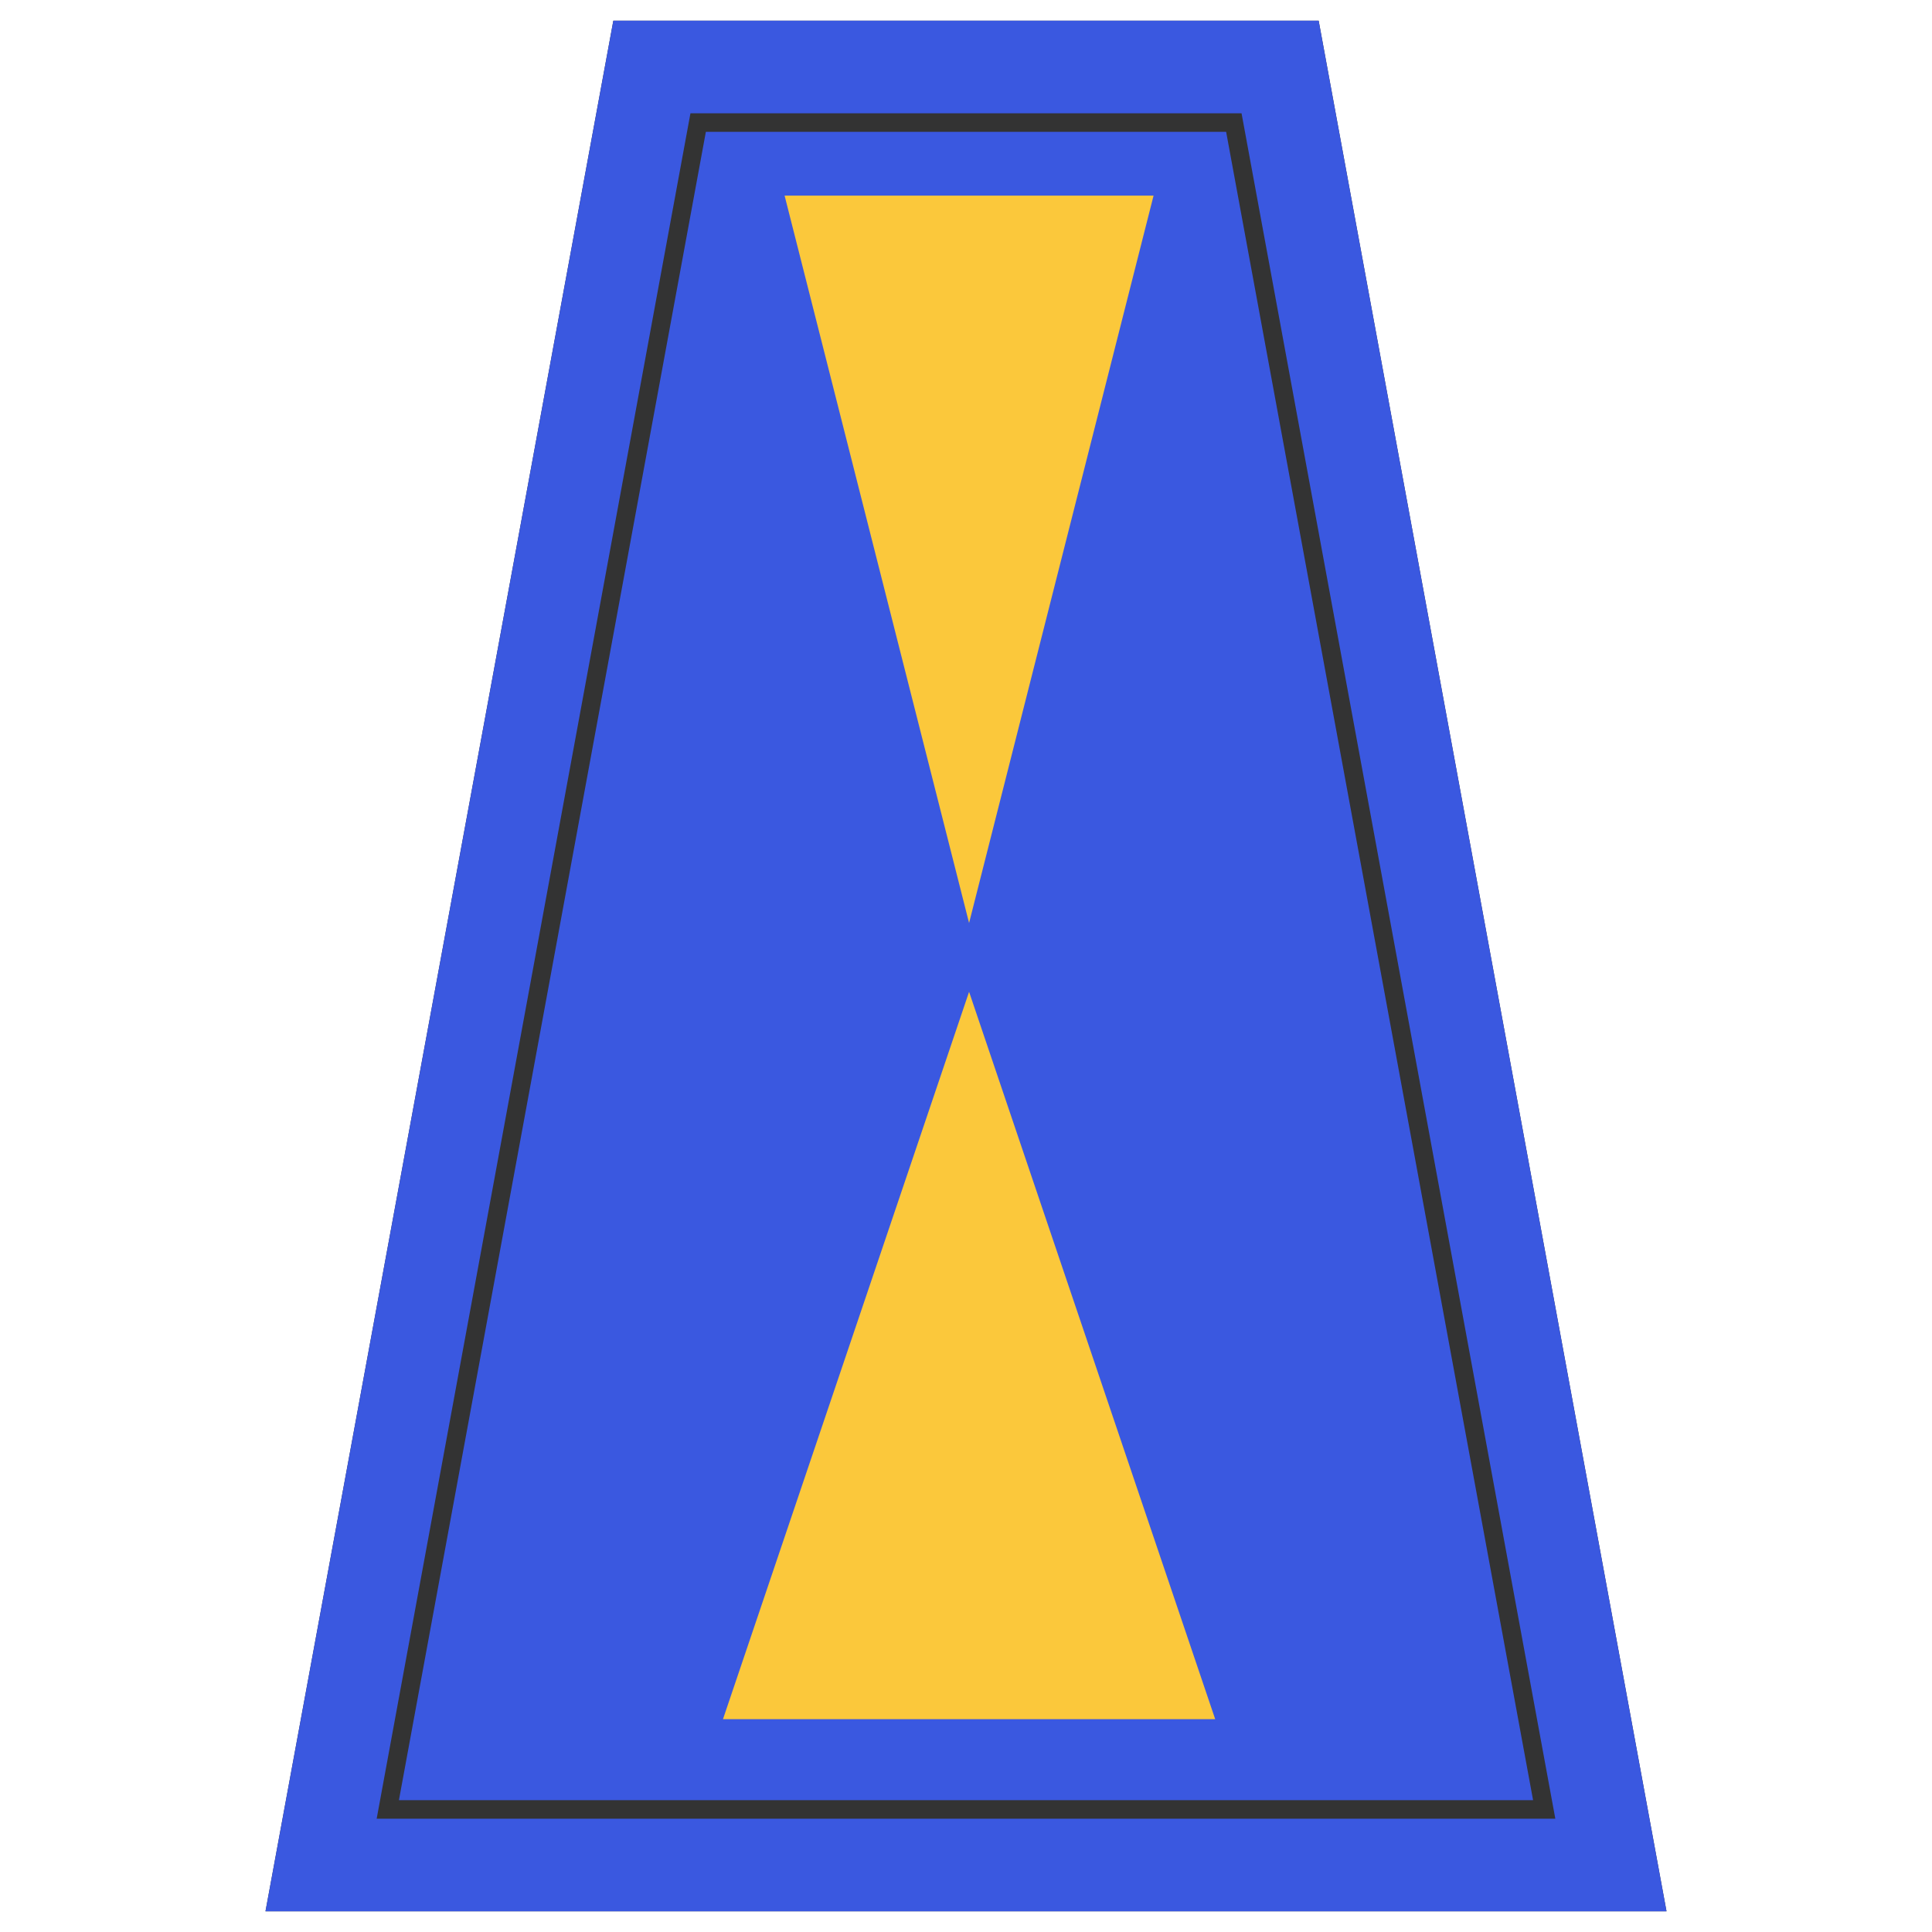
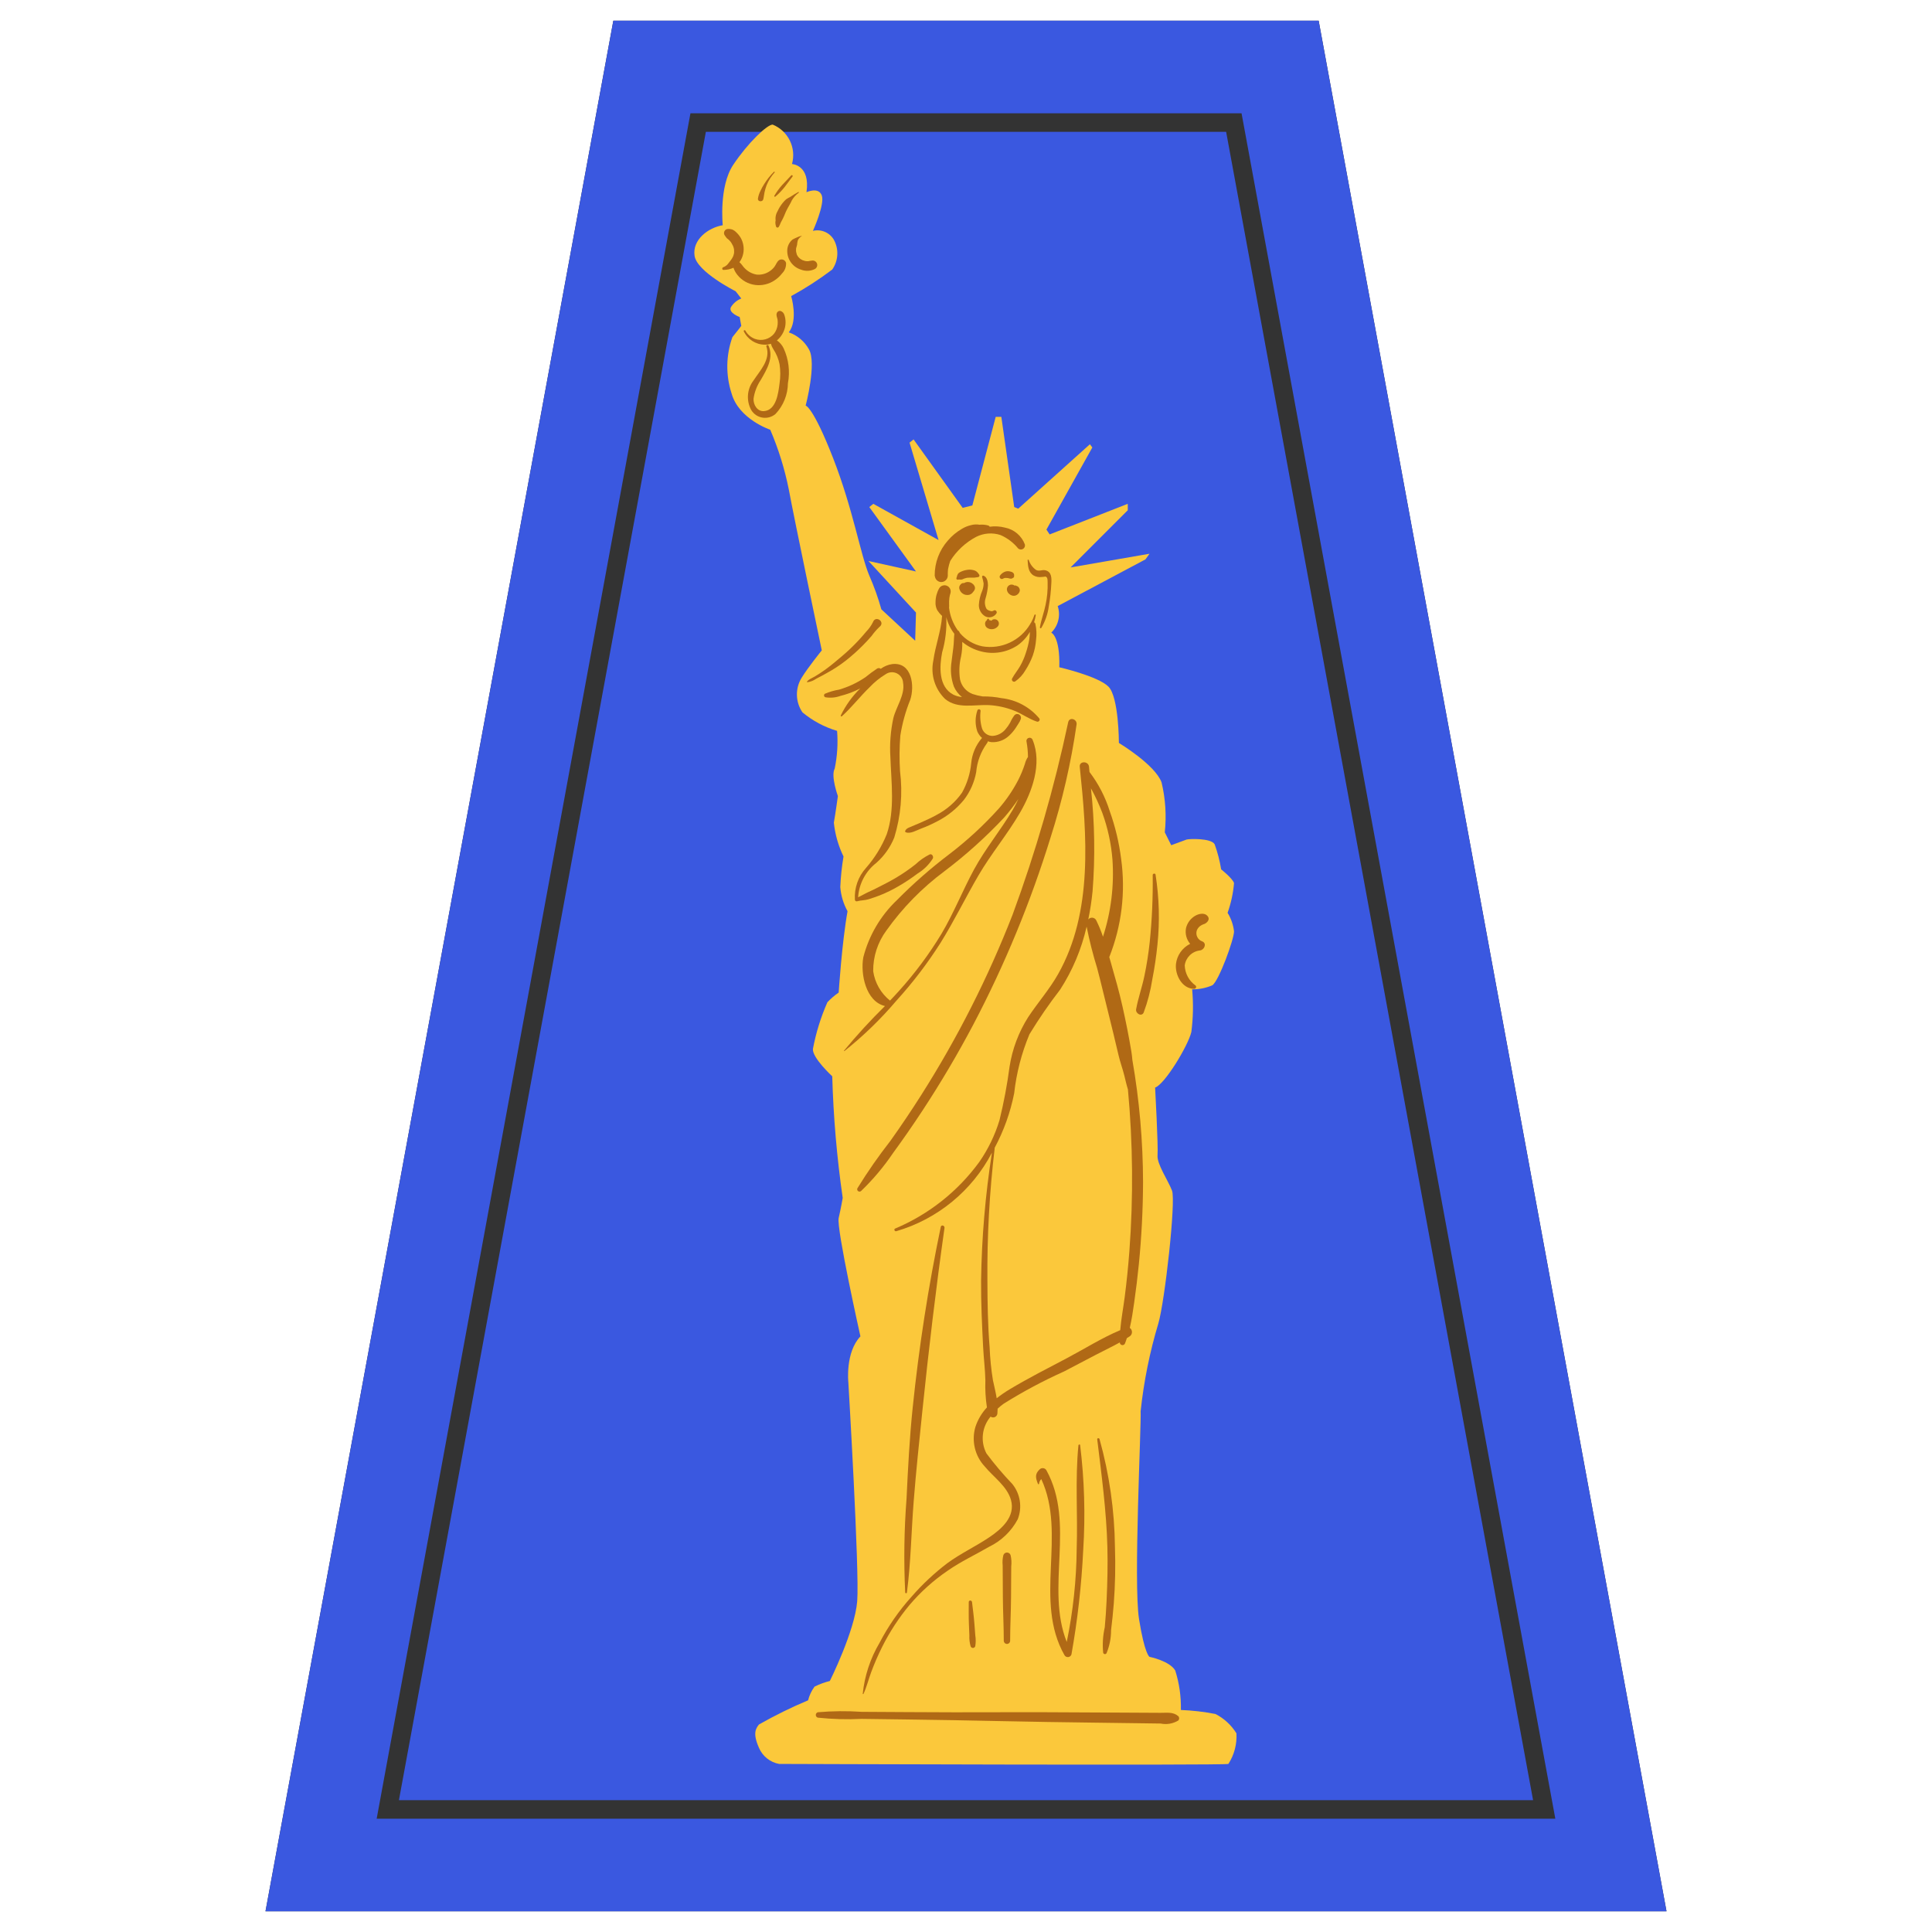
- <svg xmlns="http://www.w3.org/2000/svg" id="Layer_1" data-name="Layer 1" width="150" height="150" viewBox="0 0 150 150">
+ <svg xmlns="http://www.w3.org/2000/svg" width="150" height="150" viewBox="0 0 150 150">
  <defs>
    <style>
      .cls-1 {
        fill: #3a58e0;
      }

      .cls-2 {
        fill: #333;
      }

      .cls-3 {
        fill: #fbc83b;
      }
+ 
+       .cls-4 {
+         fill: #b06915;
+       }
    </style>
  </defs>
  <g id="Layer_7" data-name="Layer 7">
    <g>
-       <polygon class="cls-1" points="25.792 144.078 51.211 5.922 98.789 5.922 124.208 144.078 25.792 144.078" />
-       <path class="cls-2" d="M95.197,10.236l23.831,129.529H30.972L54.803,10.236H95.197m7.184-8.627H47.619L20.613,148.391H129.387Z" />
-       <path class="cls-1" d="M96.394,8.798l24.361,132.404H29.245L53.606,8.798H96.394m5.987-7.189H47.619L20.613,148.391H129.387Z" />
+       <g>
+         <polygon class="cls-1" points="25.792 144.078 51.211 5.922 98.789 5.922 124.208 144.078 25.792 144.078" />
+         <path class="cls-2" d="M95.197,10.236l23.831,129.529H30.972L54.803,10.236H95.197m7.184-8.627H47.619L20.613,148.391H129.387L102.381,1.609Z" />
+         <path class="cls-1" d="M96.394,8.798l24.361,132.404H29.245L53.606,8.798H96.394m5.987-7.189H47.619l-27.006,146.783H129.387L102.381,1.609Z" />
+       </g>
+       <path class="cls-3" d="M57.114,22.613s-3.001-1.5-3.188-2.751,1.063-2.188,2.188-2.376c0,0-.313-3.001.813-4.689S59.552,9.673,59.99,9.673a2.56,2.56,0,0,1,1.5,3.063s1.438.063,1.125,2.188c0,0,.938-.438,1.188.25s-.688,2.751-.688,2.751a1.477,1.477,0,0,1,1.625.688,2.193,2.193,0,0,1-.125,2.313,25.414,25.414,0,0,1-3.188,2.063s.563,1.875-.188,2.813a2.869,2.869,0,0,1,1.563,1.313c.625,1.063-.25,4.376-.25,4.376s.563.063,2.125,4.063,2.125,7.502,2.813,9.127a19.934,19.934,0,0,1,.938,2.626l2.626,2.438.063-2.188-3.688-4.001,3.688.813L67.492,39.367l.313-.25,5.064,2.813L70.617,34.366l.313-.25,3.813,5.314.75-.188,1.813-6.877h.438l1,7.002.313.125L84.62,34.491l.188.25-3.563,6.376.25.375L87.559,39.117v.5l-4.438,4.438,6.126-1.063-.313.438-6.814,3.626a2.006,2.006,0,0,1-.5,2.063s.688.25.625,2.688c0,0,3.001.688,3.813,1.5s.813,4.376.813,4.376,2.813,1.688,3.313,3.063a11.436,11.436,0,0,1,.25,3.876l.5,1s1-.375,1.188-.438,1.938-.125,2.188.375a10.942,10.942,0,0,1,.5,1.938s.875.688,1,1.063a9.196,9.196,0,0,1-.5,2.313,3.489,3.489,0,0,1,.5,1.438c0,.625-1.188,3.876-1.688,4.188a3.833,3.833,0,0,1-1.563.313,15.038,15.038,0,0,1-.063,3.313c-.25,1.063-2.063,4.063-2.813,4.313,0,0,.25,4.564.188,5.251s.813,1.938,1.125,2.751-.563,8.627-1.063,10.315a37.502,37.502,0,0,0-1.375,6.814c.063,1.063-.563,13.378-.125,16.129s.813,2.938.813,2.938,1.563.313,2,1.063a9.452,9.452,0,0,1,.438,3.063,17.723,17.723,0,0,1,2.688.313,4.159,4.159,0,0,1,1.625,1.5,3.954,3.954,0,0,1-.625,2.376c-.25.125-34.883,0-34.883,0A2.109,2.109,0,0,1,58.927,135.701c-.5-1.125-.25-1.5,0-1.813a35.272,35.272,0,0,1,3.813-1.875,3.072,3.072,0,0,1,.5-1.063,5.795,5.795,0,0,1,1.188-.438s1.938-3.876,2.125-6.189-.688-17.004-.688-17.004-.25-2.313.938-3.563c0,0-1.875-8.377-1.688-9.19s.313-1.563.313-1.563a82.046,82.046,0,0,1-.813-9.44s-1.563-1.438-1.5-2.125a16.545,16.545,0,0,1,1.125-3.626,5.566,5.566,0,0,1,.875-.75s.25-3.876.688-6.314a4.615,4.615,0,0,1-.563-1.875,19.228,19.228,0,0,1,.25-2.376,7.863,7.863,0,0,1-.75-2.626c.125-.688.313-2.063.313-2.063s-.563-1.563-.25-2.125a10.29,10.29,0,0,0,.188-2.938,7.559,7.559,0,0,1-2.688-1.438,2.464,2.464,0,0,1-.063-2.688c.5-.813,1.563-2.125,1.563-2.125s-2.125-10.127-2.563-12.503a23.553,23.553,0,0,0-1.438-4.626s-2.438-.813-3.001-2.813a6.76,6.76,0,0,1,.063-4.376c.313-.375.688-.875.688-.875l-.125-.688s-.875-.313-.688-.75a1.662,1.662,0,0,1,.813-.688Z" />
+       <g>
+         <path class="cls-4" d="M61.028,20.405a.362.362,0,0,0-.528-.215c-.19.127-.239.342-.371.52a1.486,1.486,0,0,1-.374.349,1.531,1.531,0,0,1-1.012.26,1.673,1.673,0,0,1-.887-.457c-.145-.128-.23-.289-.361-.424-.028-.029-.057-.055-.086-.08a1.69,1.69,0,0,0,.299-.684,1.79,1.79,0,0,0-.186-1.186,1.902,1.902,0,0,0-.363-.456.952.952,0,0,0-.321-.218,1.062,1.062,0,0,0-.316-.04.321.321,0,0,0-.224.541c-.025-.032.032.049.031.047a.898.898,0,0,0,.095.126c.039.039.087.067.129.102-.057-.047.038.037.039.038a1.524,1.524,0,0,1,.127.136c.007.01.022.029.028.038.019.028.037.056.054.084.037.063.071.128.104.193q.017.038 0-.005l.015.037c.014.038.027.075.038.114.009.032.017.064.024.096l.009.048a1.251,1.251,0,0,1,.006.207.461.461,0,0,1-.02.137,1.256,1.256,0,0,1-.063.204,1.452,1.452,0,0,1-.167.275c-.086.107-.163.221-.251.325a.851.851,0,0,1-.348.233c-.103.041-.099.208.028.206a1.864,1.864,0,0,0,.771-.168,1.701,1.701,0,0,0,.296.545,2.101,2.101,0,0,0,1.394.791,2.204,2.204,0,0,0,1.502-.358A2.413,2.413,0,0,0,60.718,21.23,1.055,1.055,0,0,0,61.028,20.405Z" />
+         <path class="cls-4" d="M63.423,20.441A.357.357,0,0,0,63.01,20.237l.007-.001-.009.001h-0l-.001 0c-.039.004-.079.009-.118.015-.038.008-.077.017-.115.026.088-.021.004-.001-.018-0q-.059.004-.118.001c-.02-.001-.146-.019-.049-.001-.029-.005-.058-.01-.087-.017a1.324,1.324,0,0,1-.176-.056c-.015-.008-.06-.028-.069-.033-.035-.019-.069-.039-.102-.061-.007-.005-.041-.031-.044-.033-.023-.019-.045-.038-.066-.059-.028-.028-.054-.057-.08-.086l-.008-.008-.007-.014c-.02-.034-.042-.066-.061-.101l-.02-.04c-.015-.071-.042-.139-.056-.212-.003-.016-.008-.103-.005-.024-.001-.039-.006-.078-.006-.118,0-.039.003-.078.006-.118a.072.072,0,0,0,0-.014l.005-.017c.018-.072.041-.142.06-.214a.219.219,0,0,0,.016-.095q.005-.051-.001-.006c.006-.05.014-.101.022-.15a1.531,1.531,0,0,1,.035-.151.729.729,0,0,1,.307-.325.008.008,0,0,0-.006-.014,1.176,1.176,0,0,0-.374.122,3.455,3.455,0,0,0-.34.164,1.113,1.113,0,0,0-.41.876,1.509,1.509,0,0,0,1.07,1.461,1.317,1.317,0,0,0,1.087-.055A.354.354,0,0,0,63.423,20.441Z" />
+         <path class="cls-4" d="M60.09,13.336a5.11,5.11,0,0,0-.752.943,4.037,4.037,0,0,0-.286.517,2.059,2.059,0,0,0-.207.628c-.026.239.351.278.412.056.05-.181.06-.371.101-.555a4.036,4.036,0,0,1,.164-.551,3.381,3.381,0,0,1,.62-.986A.037.037,0,0,0,60.09,13.336Z" />
+         <path class="cls-4" d="M61.431,13.617l-.708.752a5.159,5.159,0,0,0-.604.831c-.033.052.039.102.082.064a5.185,5.185,0,0,0,.718-.743q.309-.411.617-.822C61.583,13.637,61.483,13.562,61.431,13.617Z" />
+         <path class="cls-4" d="M61.981,14.908a6.973,6.973,0,0,0-.622.378,2.558,2.558,0,0,0-.33.192,2.218,2.218,0,0,0-.257.273,2.897,2.897,0,0,0-.403.65,1.111,1.111,0,0,0-.128.834l-.031-.116a1.018,1.018,0,0,0,.051.492.121.121,0,0,0,.188.024,1.319,1.319,0,0,0,.158-.331c.06-.113.12-.226.179-.341.121-.238.198-.49.329-.725.064-.116.123-.235.193-.348a3.317,3.317,0,0,0,.169-.332,1.954,1.954,0,0,1,.543-.602C62.046,14.932,62.01,14.894,61.981,14.908Z" />
+         <path class="cls-4" d="M60.845,27.051a1.548,1.548,0,0,0-.526-.623,1.862,1.862,0,0,0,.63-1.018,1.767,1.767,0,0,0,.019-.678,1.47,1.47,0,0,0-.066-.267.45.45,0,0,0-.291-.318.251.251,0,0,0-.304.172c-.058.173.029.32.062.489a1.756,1.756,0,0,1,.007.384,1.385,1.385,0,0,1-.281.719,1.332,1.332,0,0,1-1.476.402,1.413,1.413,0,0,1-.751-.646c-.035-.066-.153-.02-.123.052a1.82,1.82,0,0,0,1.638,1.042,1.339,1.339,0,0,0,.466-.074,1.548,1.548,0,0,0,.194.425,3.278,3.278,0,0,1,.483,1.173,4.996,4.996,0,0,1-.003,1.488c-.091.725-.246,2.09-1.22,2.147-.516.03-.82-.503-.798-.96a3.49,3.49,0,0,1,.567-1.472c.464-.804,1.021-1.717.593-2.658-.042-.092-.197-.027-.164.069.353,1.024-.495,1.868-1.007,2.655a2.104,2.104,0,0,0-.167,2.283,1.252,1.252,0,0,0,1.887.3,3.529,3.529,0,0,0,.96-2.385A4.48,4.48,0,0,0,60.845,27.051Z" />
+         <path class="cls-4" d="M67.778,48.3a2.88,2.88,0,0,1-.528.742q-.284.345-.589.673a14.785,14.785,0,0,1-1.258,1.203c-.45.382-.91.773-1.39,1.116-.242.173-.495.333-.75.488-.192.116-.485.213-.609.403a.03.03,0,0,0,.026.045,1.536,1.536,0,0,0,.686-.271c.28-.14.553-.292.827-.444A10.927,10.927,0,0,0,65.693,51.27a14.783,14.783,0,0,0,1.33-1.194q.329-.333.637-.688a4.92,4.92,0,0,1,.613-.708C68.778,48.296,67.981,47.736,67.778,48.3Z" />
+         <path class="cls-4" d="M72.177,66.339a4.638,4.638,0,0,0-1.096.767,13.76,13.76,0,0,1-1.511,1.041c-.463.277-.946.517-1.425.763-.238.123-.48.24-.725.348-.226.1-.542.292-.797.405a3.694,3.694,0,0,1,1.422-2.675,5.256,5.256,0,0,0,1.385-1.961,12.323,12.323,0,0,0,.449-5.149,18.977,18.977,0,0,1,.024-2.776,12.617,12.617,0,0,1,.767-2.766c.357-1.061.143-2.957-1.404-2.776a1.971,1.971,0,0,0-.883.365.254.254,0,0,0-.271-.026,11.26,11.26,0,0,0-.92.68,7.344,7.344,0,0,1-.997.569,7.559,7.559,0,0,1-1.043.393,4.909,4.909,0,0,0-1.104.32.152.152,0,0,0,.036.274,2.31,2.31,0,0,0,1.168-.106,7.126,7.126,0,0,0,1.181-.407c.121-.053.237-.114.355-.173a7.502,7.502,0,0,0-1.509,2.098.053.053,0,0,0,.082.064c.772-.698,1.411-1.536,2.162-2.261a5.991,5.991,0,0,1,1.233-1,.864.864,0,0,1,1.361.672c.159.922-.541,1.86-.757,2.73a11.088,11.088,0,0,0-.23,3.054c.068,1.955.362,4.069-.282,5.96a9.155,9.155,0,0,1-1.609,2.617,3.372,3.372,0,0,0-.865,2.469.132.132,0,0,0,.165.125c.304-.087.596-.066.899-.16.288-.09.574-.188.856-.296a10.529,10.529,0,0,0,1.525-.75,14.388,14.388,0,0,0,1.429-.954,3.609,3.609,0,0,0,1.175-1.161C72.496,66.51,72.368,66.26,72.177,66.339Z" />
+         <path class="cls-4" d="M78.773,55.517a2.908,2.908,0,0,0-.344.586,3.087,3.087,0,0,1-.359.514,1.413,1.413,0,0,1-.978.518.86.86,0,0,1-.841-.56,3.296,3.296,0,0,1-.117-1.385.128.128,0,0,0-.25-.034,2.565,2.565,0,0,0-.012,1.617,1.393,1.393,0,0,0,.376.525c-.006.005-.013.007-.019.013a3.464,3.464,0,0,0-.825,1.948,5.822,5.822,0,0,1-.715,2.287,5.547,5.547,0,0,1-1.966,1.721c-.414.232-.847.424-1.28.617-.26.116-.522.224-.785.332-.17.07-.299.119-.376.291a.076.076,0,0,0,.027.102c.348.165.853-.145,1.186-.27a10.555,10.555,0,0,0,1.291-.582,6.463,6.463,0,0,0,2.062-1.668,5.024,5.024,0,0,0,.943-2.139,4.472,4.472,0,0,1,.834-2.242.274.274,0,0,0,.07-.155,1.338,1.338,0,0,0,.287.068A1.841,1.841,0,0,0,78.336,57.128a3.226,3.226,0,0,0,.517-.603c.076-.111.148-.225.217-.341a1.373,1.373,0,0,0,.192-.383A.294.294,0,0,0,78.773,55.517Z" />
+         <path class="cls-4" d="M79.571,42.271a2.072,2.072,0,0,0-1.538-1.306,3.061,3.061,0,0,0-1.191-.071.196.196,0,0,0-.109-.093,1.844,1.844,0,0,0-.684-.061,1.479,1.479,0,0,0-.669.035,2.37,2.37,0,0,0-.705.288,4.202,4.202,0,0,0-1.084.906,4.074,4.074,0,0,0-1.022,2.715.492.492,0,0,0,.019.085l.003.012a.509.509,0,0,0,.488.411.515.515,0,0,0,.509-.509c-.004-.103-.004-.207.003-.31.003-.051.008-.103.013-.154l.003-.036a.292.292,0,0,0,.008-.033,4.061,4.061,0,0,1,.16-.594l.002-.006A5.317,5.317,0,0,1,75.79,41.681a2.484,2.484,0,0,1,1.89-.14,3.616,3.616,0,0,1,1.365,1.036A.317.317,0,0,0,79.571,42.271Z" />
+         <g>
+           <path class="cls-4" d="M75.595,45.902c-.012.016-.025.03-.037.046l-.011.016Z" />
+           <path class="cls-4" d="M75.699,45.653a.308.308,0,0,0-.042-.156l-.011-.021a.586.586,0,0,0-.485-.288.523.523,0,0,0-.313.084.235.235,0,0,0-.165.022.401.401,0,0,0-.103.083.73.73,0,0,0-.058.075.337.337,0,0,0-.038.27.926.926,0,0,0,.049.121.637.637,0,0,0,.264.275.571.571,0,0,0,.179.066.716.716,0,0,0,.278-.003.521.521,0,0,0,.228-.135.568.568,0,0,0,.076-.096.526.526,0,0,0,.099-.139A.308.308,0,0,0,75.699,45.653Z" />
+         </g>
+         <g>
+           <path class="cls-4" d="M76.03,44.629a1.231,1.231,0,0,0-.138-.188.57.57,0,0,0-.272-.164,1.21,1.21,0,0,0-.588-.024,1.658,1.658,0,0,0-.489.167.391.391,0,0,0-.174.143,1.087,1.087,0,0,0-.057.13.972.972,0,0,0-.029.116c.01-.036-.01.021-.011.022-.006.018-.012.037-.017.055a.098.098,0,0,0,.12.12c.016-.004.033-.007.049-.011l.001-0c.01.002.049.002.062.002.012.001.025-0.0.037,0,.032.001.065.007.096.006a.496.496,0,0,0,.198-.065l.013-.005-.011.004.042-.016c.032-.011.064-.022.097-.031q.049-.014.099-.024c.018-.004.036-.006.053-.01H75.114a3.893,3.893,0,0,1,.406-.008.954.954,0,0,0,.251-.017.738.738,0,0,1,.155-.022A.121.121,0,0,0,76.03,44.629Z" />
+           <path class="cls-4" d="M74.833,44.933c.029-.01.016-.006,0,0Z" />
+         </g>
+         <path class="cls-4" d="M78.735,44.713a.275.275,0,0,0-.027-.18.327.327,0,0,0-.179-.134.624.624,0,0,0-.109-.03.734.734,0,0,0-.337-.002.835.835,0,0,0-.449.329.173.173,0,0,0,.236.236.591.591,0,0,1,.058-.033l.002-.001.024-.008a.602.602,0,0,1,.059-.016l.017-.003a.832.832,0,0,1,.128.003c.03.003.06.004.09.005a.67.67,0,0,1,.139.038l-.064-.027a.342.342,0,0,0,.192.037.27.27,0,0,0,.13-.058A.136.136,0,0,0,78.735,44.713Z" />
+         <g>
+           <path class="cls-4" d="M78.79,45.458l-.018.003a.292.292,0,0,1,.043.001Z" />
+           <polygon class="cls-4" points="78.789 45.458 78.79 45.458 78.792 45.458 78.789 45.458" />
+           <path class="cls-4" d="M79.149,45.697a.247.247,0,0,0-.068-.106l.049.064a.41.41,0,0,0-.059-.081l-.01-.01a.441.441,0,0,0-.055-.043.208.208,0,0,0-.077-.027.315.315,0,0,0-.044-.027.249.249,0,0,0-.12-.006l.006-.001c-.006-0-.013-0-.019-0-.01-.007-.015-.018-.026-.024a.272.272,0,0,0-.136-.044.278.278,0,0,0-.146.007l-.088.037a.368.368,0,0,0-.132.132l-.037.088a.37.37,0,0,0,0,.195.563.563,0,0,0,.148.247.601.601,0,0,0,.116.087.896.896,0,0,0,.109.047.193.193,0,0,0,.028.009.451.451,0,0,0,.369-.057.685.685,0,0,0,.086-.068.489.489,0,0,0,.041-.051.446.446,0,0,0,.038-.052.922.922,0,0,0,.043-.098l-.033.079.002-.003.033-.079a.25.25,0,0,0,.006-.131A.165.165,0,0,0,79.149,45.697Z" />
+         </g>
+         <path class="cls-4" d="M81.156,44.275c-.254-.059-.489.118-.732-.036a1.517,1.517,0,0,1-.552-.758c-.017-.043-.092-.043-.088.012.027.442.045.933.465,1.188a.998.998,0,0,0,.636.115c.054-.005.11-.007.164-.014.096-.012.128-.044.204.028.098.094.078.287.084.413a7.165,7.165,0,0,1-.161,1.747c-.119.589-.34,1.147-.439,1.737a.06.06,0,0,0,.109.046,4.42,4.42,0,0,0,.58-1.664,13.641,13.641,0,0,0,.197-1.769C81.65,44.898,81.665,44.393,81.156,44.275Z" />
+         <path class="cls-4" d="M80.699,55.788a4.456,4.456,0,0,0-2.936-1.583,7.042,7.042,0,0,0-1.47-.134l-.014-.003a4.556,4.556,0,0,1-.771-.187,1.563,1.563,0,0,1-.971-1.131,4.598,4.598,0,0,1,.08-1.782,5.066,5.066,0,0,0,.092-1.132,3.706,3.706,0,0,0,1.494.748,3.526,3.526,0,0,0,2.767-.457,3.285,3.285,0,0,0,.989-1.068,4.719,4.719,0,0,1-.042.558,6.903,6.903,0,0,1-.276,1.091,5.237,5.237,0,0,1-.435.998c-.191.337-.442.629-.623.969a.172.172,0,0,0,.233.233,2.678,2.678,0,0,0,.804-.881,5.833,5.833,0,0,0,.566-1.133,4.774,4.774,0,0,0,.252-1.206,3.59,3.59,0,0,0-.05-1.249.19.19,0,0,0-.102-.128,3.692,3.692,0,0,0,.129-.539.052.052,0,0,0-.101-.028,3.409,3.409,0,0,1-.267.605.208.208,0,0,0-.058.095,3.614,3.614,0,0,1-3.727,1.736A3.099,3.099,0,0,1,74.533,49.155a1.349,1.349,0,0,0-.07-.131.206.206,0,0,0-.101-.083,3.797,3.797,0,0,1-.678-1.763,1.042,1.042,0,0,0,.005-.236,3.253,3.253,0,0,1,.021-.531,2.19,2.19,0,0,1,.086-.368.48.48,0,0,0-.876-.369,2.204,2.204,0,0,0-.286,1.072,1.193,1.193,0,0,0,.138.637,2.48,2.48,0,0,0,.321.392.304.304,0,0,0,.051.036c-.076,1.176-.522,2.31-.681,3.478a3.227,3.227,0,0,0,.916,2.98c.977.803,2.282.413,3.43.477a6.286,6.286,0,0,1,1.902.418c.629.242,1.162.659,1.804.865A.166.166,0,0,0,80.699,55.788Zm-6.681-1.856c-1.17-.605-1.082-2.199-.87-3.284a8.453,8.453,0,0,0,.322-2.734,3.485,3.485,0,0,0,.624,1.292c-.036.362-.032.725-.079,1.086-.046.357-.097.714-.137,1.072a3.891,3.891,0,0,0,.182,1.941,2.104,2.104,0,0,0,.628.813A1.847,1.847,0,0,1,74.018,53.932Z" />
+         <path class="cls-4" d="M77.152,47.402a.273.273,0,0,1-.281.025.533.533,0,0,1-.274-.151,1.018,1.018,0,0,1-.078-.822,4.66,4.66,0,0,0,.187-1.008c-.002-.267-.064-.66-.354-.751-.066-.021-.11.044-.101.101a4.225,4.225,0,0,1,.117.499,1.632,1.632,0,0,1-.1.553,3.189,3.189,0,0,0-.27,1.123,1.005,1.005,0,0,0,.503.886.666.666,0,0,0,.866-.239C77.446,47.489,77.283,47.309,77.152,47.402Z" />
+         <g>
+           <path class="cls-4" d="M77.509,48.242a.325.325,0,0,0-.336-.161.251.251,0,0,0-.125.04.333.333,0,0,0-.059.059l-.019.011-.003-.001.009-.011-.011.011a.343.343,0,0,0-.144-.041l-.032-.005 0-.001.017.002-.017-.003 0-.006.002-.009a.078.078,0,0,0-.034-.085.075.075,0,0,0-.091.012.397.397,0,0,0-.055.112.22.22,0,0,0-.064.049.281.281,0,0,0-.039.076.322.322,0,0,0-.029.125.694.694,0,0,0,.013.104.281.281,0,0,0,.007.033.372.372,0,0,0,.166.207.272.272,0,0,0,.038.021.609.609,0,0,0,.151.055.649.649,0,0,0,.327-.013.616.616,0,0,0,.275-.173.336.336,0,0,0,.087-.149l.012-.09A.335.335,0,0,0,77.509,48.242Z" />
+           <path class="cls-4" d="M76.507,48.295l.002-.003c.007-.017.013-.034.021-.05Z" />
+         </g>
+         <path class="cls-4" d="M80.178,57.461a.247.247,0,0,0-.477.131,7.096,7.096,0,0,1,.111,1.177,1.638,1.638,0,0,0-.237.532,8.533,8.533,0,0,1-.538,1.295,11.315,11.315,0,0,1-1.495,2.185,28.386,28.386,0,0,1-3.854,3.55,37.843,37.843,0,0,0-4.052,3.555,9.339,9.339,0,0,0-2.609,4.439c-.233,1.295.195,3.431,1.681,3.783a45.75,45.75,0,0,0-3.176,3.462c-.014.018.005.052.027.035a29.083,29.083,0,0,0,4.047-3.923,32.859,32.859,0,0,0,3.423-4.488c1.054-1.697,1.932-3.502,2.939-5.228.983-1.684,2.245-3.184,3.223-4.868C80.126,61.491,80.93,59.295,80.178,57.461Zm-4.556,10.049c-.891,1.641-1.57,3.373-2.521,4.981a28.994,28.994,0,0,1-3.321,4.464c-.221.249-.452.489-.68.731a3.575,3.575,0,0,1-1.306-2.284,5.227,5.227,0,0,1,1.021-3.152,20.627,20.627,0,0,1,4.502-4.6A36.769,36.769,0,0,0,77.963,63.472a14.957,14.957,0,0,0,1.106-1.438c-.135.285-.28.57-.447.852C77.684,64.472,76.503,65.887,75.622,67.51Z" />
+         <path class="cls-4" d="M82.935,56.068a108.445,108.445,0,0,1-4.318,14.949A81.065,81.065,0,0,1,71.541,84.992q-1.153,1.818-2.402,3.573a40.562,40.562,0,0,0-2.567,3.687.181.181,0,0,0,.282.218,18.355,18.355,0,0,0,2.489-2.958q1.18-1.614,2.278-3.286,2.14-3.256,3.961-6.707A85.248,85.248,0,0,0,81.561,65.038a54.298,54.298,0,0,0,2.024-8.791C83.642,55.832,83.036,55.633,82.935,56.068Z" />
+         <path class="cls-4" d="M87.916,82.29c-.018-.207-.039-.415-.073-.623-.196-1.186-.432-2.364-.695-3.537-.254-1.132-.574-2.252-.894-3.366-.044-.152-.087-.304-.13-.456a15.052,15.052,0,0,0,.922-7.615,17.458,17.458,0,0,0-.891-3.729,9.908,9.908,0,0,0-1.567-3.028q-.019-.203-.037-.406c-.042-.458-.767-.459-.719,0,.554,5.296,1.045,11.273-1.679,16.096-.672,1.19-1.576,2.212-2.328,3.348a10.062,10.062,0,0,0-1.442,3.839,38.663,38.663,0,0,1-.784,4.165,11.549,11.549,0,0,1-1.566,3.236,15.538,15.538,0,0,1-6.537,5.172c-.119.056-.033.234.087.205a12.249,12.249,0,0,0,7.43-6.096,70.921,70.921,0,0,0-.842,9.937c-.012,1.721.073,3.441.159,5.159.043.855.156,1.717.174,2.572a11.329,11.329,0,0,0,.12,2.109,4.12,4.12,0,0,0-.895,1.518,3.184,3.184,0,0,0,.728,3.068c.676.822,1.73,1.527,2.033,2.594.371,1.308-.739,2.273-1.712,2.923-1.051.702-2.197,1.236-3.22,1.985a18.685,18.685,0,0,0-2.793,2.616,17.148,17.148,0,0,0-2.476,3.57,9.724,9.724,0,0,0-1.306,3.955c-.001.028.043.043.056.015.253-.55.394-1.138.605-1.705a19.771,19.771,0,0,1,.843-1.941,16.901,16.901,0,0,1,2.139-3.272,14.835,14.835,0,0,1,2.961-2.656c1.025-.716,2.144-1.231,3.22-1.857a4.948,4.948,0,0,0,2.211-2.131,2.75,2.75,0,0,0-.431-2.748,25.052,25.052,0,0,1-2.002-2.365,2.584,2.584,0,0,1,.323-2.855.335.335,0,0,0,.531-.261c.011-.119.015-.238.016-.355a4.587,4.587,0,0,1,.47-.387A38.816,38.816,0,0,1,82.611,106.48q1.261-.658,2.52-1.32c.593-.31,1.216-.602,1.808-.933l-0.0.005a.211.211,0,0,0,.412.056c.053-.128.091-.262.136-.393.081-.052.165-.1.243-.155a.401.401,0,0,0-.013-.645c.15-.646.247-1.308.34-1.958q.214-1.493.364-2.993.314-3.173.325-6.366A56.029,56.029,0,0,0,87.916,82.29Zm-3.091-13.065a42.774,42.774,0,0,0-.124-8.021,15.016,15.016,0,0,1,.886,1.916,13.881,13.881,0,0,1,.784,3.619,15.868,15.868,0,0,1-.735,5.989,10.17,10.17,0,0,0-.516-1.257.371.371,0,0,0-.626-.088A21.206,21.206,0,0,0,84.824,69.225ZM87.685,97.14q-.134,1.784-.363,3.558c-.11.852-.276,1.713-.348,2.576-1.423.597-2.787,1.46-4.142,2.175-1.476.778-2.977,1.541-4.41,2.397a9.572,9.572,0,0,0-1.039.714c-.074-.467-.192-.928-.292-1.398a20.993,20.993,0,0,1-.257-2.572c-.142-1.716-.167-3.438-.172-5.159a81.278,81.278,0,0,1,.566-10.291c.001-.008-.005-.012-.006-.019a15.197,15.197,0,0,0,1.518-4.236,16.659,16.659,0,0,1,1.185-4.583A37.636,37.636,0,0,1,82.304,76.84a15.182,15.182,0,0,0,2.061-4.897,32.52,32.52,0,0,0,.821,3.235c.298,1.123.558,2.254.843,3.381.284,1.125.552,2.254.818,3.383.124.529.312,1.032.444,1.559.09.36.17.727.281,1.082A75.126,75.126,0,0,1,87.685,97.14Z" />
+         <path class="cls-4" d="M89.717,67.907c-.02-.127-.222-.094-.221.03a45.328,45.328,0,0,1-.232,5.208q-.142,1.328-.415,2.637c-.18.865-.484,1.712-.641,2.578-.06.329.436.609.589.248a13.119,13.119,0,0,0,.665-2.555c.177-.897.31-1.802.402-2.712A21.015,21.015,0,0,0,89.717,67.907Z" />
+         <path class="cls-4" d="M93.76,71.13c-.256-.32-.758-.177-1.053.027a1.517,1.517,0,0,0-.625.901,1.465,1.465,0,0,0,.321,1.222,2.004,2.004,0,0,0-1.101,1.562c-.088.847.475,1.931,1.417,1.931a.151.151,0,0,0,.106-.256,1.994,1.994,0,0,1-.843-1.564,1.349,1.349,0,0,1,1.18-1.161c.326-.029.566-.534.189-.699a.677.677,0,0,1-.422-.88.79.79,0,0,1,.347-.379,1.249,1.249,0,0,1,.24-.103.587.587,0,0,0,.287-.256A.29.29,0,0,0,93.76,71.13Z" />
+         <path class="cls-4" d="M73.041,95.256a138.177,138.177,0,0,0-2.18,14.038c-.244,2.338-.365,4.696-.476,7.043a58.165,58.165,0,0,0-.106,7.295.067.067,0,0,0,.135,0c.306-2.334.338-4.711.523-7.06.185-2.353.435-4.697.677-7.044.489-4.745,1.048-9.468,1.717-14.193C73.356,95.15,73.082,95.063,73.041,95.256Z" />
+         <path class="cls-4" d="M86.564,120.109a32.455,32.455,0,0,0-1.199-8.385c-.028-.092-.189-.081-.177.024.338,2.778.715,5.56.789,8.361.037,1.386.002,2.771-.061,4.156q-.047,1.037-.141,2.072a6.223,6.223,0,0,0-.125,1.986.144.144,0,0,0,.26.034,4.641,4.641,0,0,0,.353-1.79q.129-1.033.211-2.071A39.973,39.973,0,0,0,86.564,120.109Z" />
+         <path class="cls-4" d="M83.861,112.197c-.012-.081-.125-.052-.132.018-.264,2.654-.046,5.345-.134,8.01a37.456,37.456,0,0,1-.773,7.258c-1.672-4.224.703-9.193-1.582-13.337a.334.334,0,0,0-.518-.067c-.389.361-.321.664-.137,1.127a.045.045,0,0,0,.088-.012.578.578,0,0,1,.173-.357c1.99,4.293-.612,9.438,1.805,13.679a.297.297,0,0,0,.537-.07,63.873,63.873,0,0,0,.913-8.107A43.853,43.853,0,0,0,83.861,112.197Z" />
+         <path class="cls-4" d="M78.463,120.745a.295.295,0,0,0-.563,0,2.311,2.311,0,0,0-.052.8q.003.427.005.853.005.82.01,1.641c.007,1.116.07,2.233.07,3.348a.247.247,0,0,0,.494,0c0-1.115.063-2.232.07-3.348q.005-.821.01-1.641.003-.394.005-.788A2.525,2.525,0,0,0,78.463,120.745Z" />
+         <path class="cls-4" d="M75.721,126.969q-.032-.43-.065-.86c-.043-.575-.121-1.148-.188-1.721-.018-.158-.255-.168-.255,0,0.0.573-.011,1.148.013,1.721l.036.86a2.595,2.595,0,0,0,.095.844.189.189,0,0,0,.361,0A2.53,2.53,0,0,0,75.721,126.969Z" />
+         <path class="cls-4" d="M91.48,133.24c-.392-.338-.868-.255-1.366-.257l-1.675-.009q-1.795-.01-3.59-.019c-2.393-.013-4.786-.027-7.179-.017q-3.59.015-7.179-.01-1.795-.011-3.59-.021a22.093,22.093,0,0,0-3.408.032.219.219,0,0,0,0,.419,22.051,22.051,0,0,0,3.408.095q1.795.023,3.59.047,3.59.047,7.179.126c2.393.055,4.786.086,7.179.118l3.59.048q.838.011,1.675.023a1.894,1.894,0,0,0,1.366-.235A.241.241,0,0,0,91.48,133.24Z" />
+       </g>
    </g>
  </g>
-   <polygon class="cls-3" points="75.239 71.662 60.916 15.187 89.563 15.187 75.239 71.662" />
-   <polygon class="cls-3" points="75.239 77.004 56.131 133.478 94.348 133.478 75.239 77.004" />
</svg>
